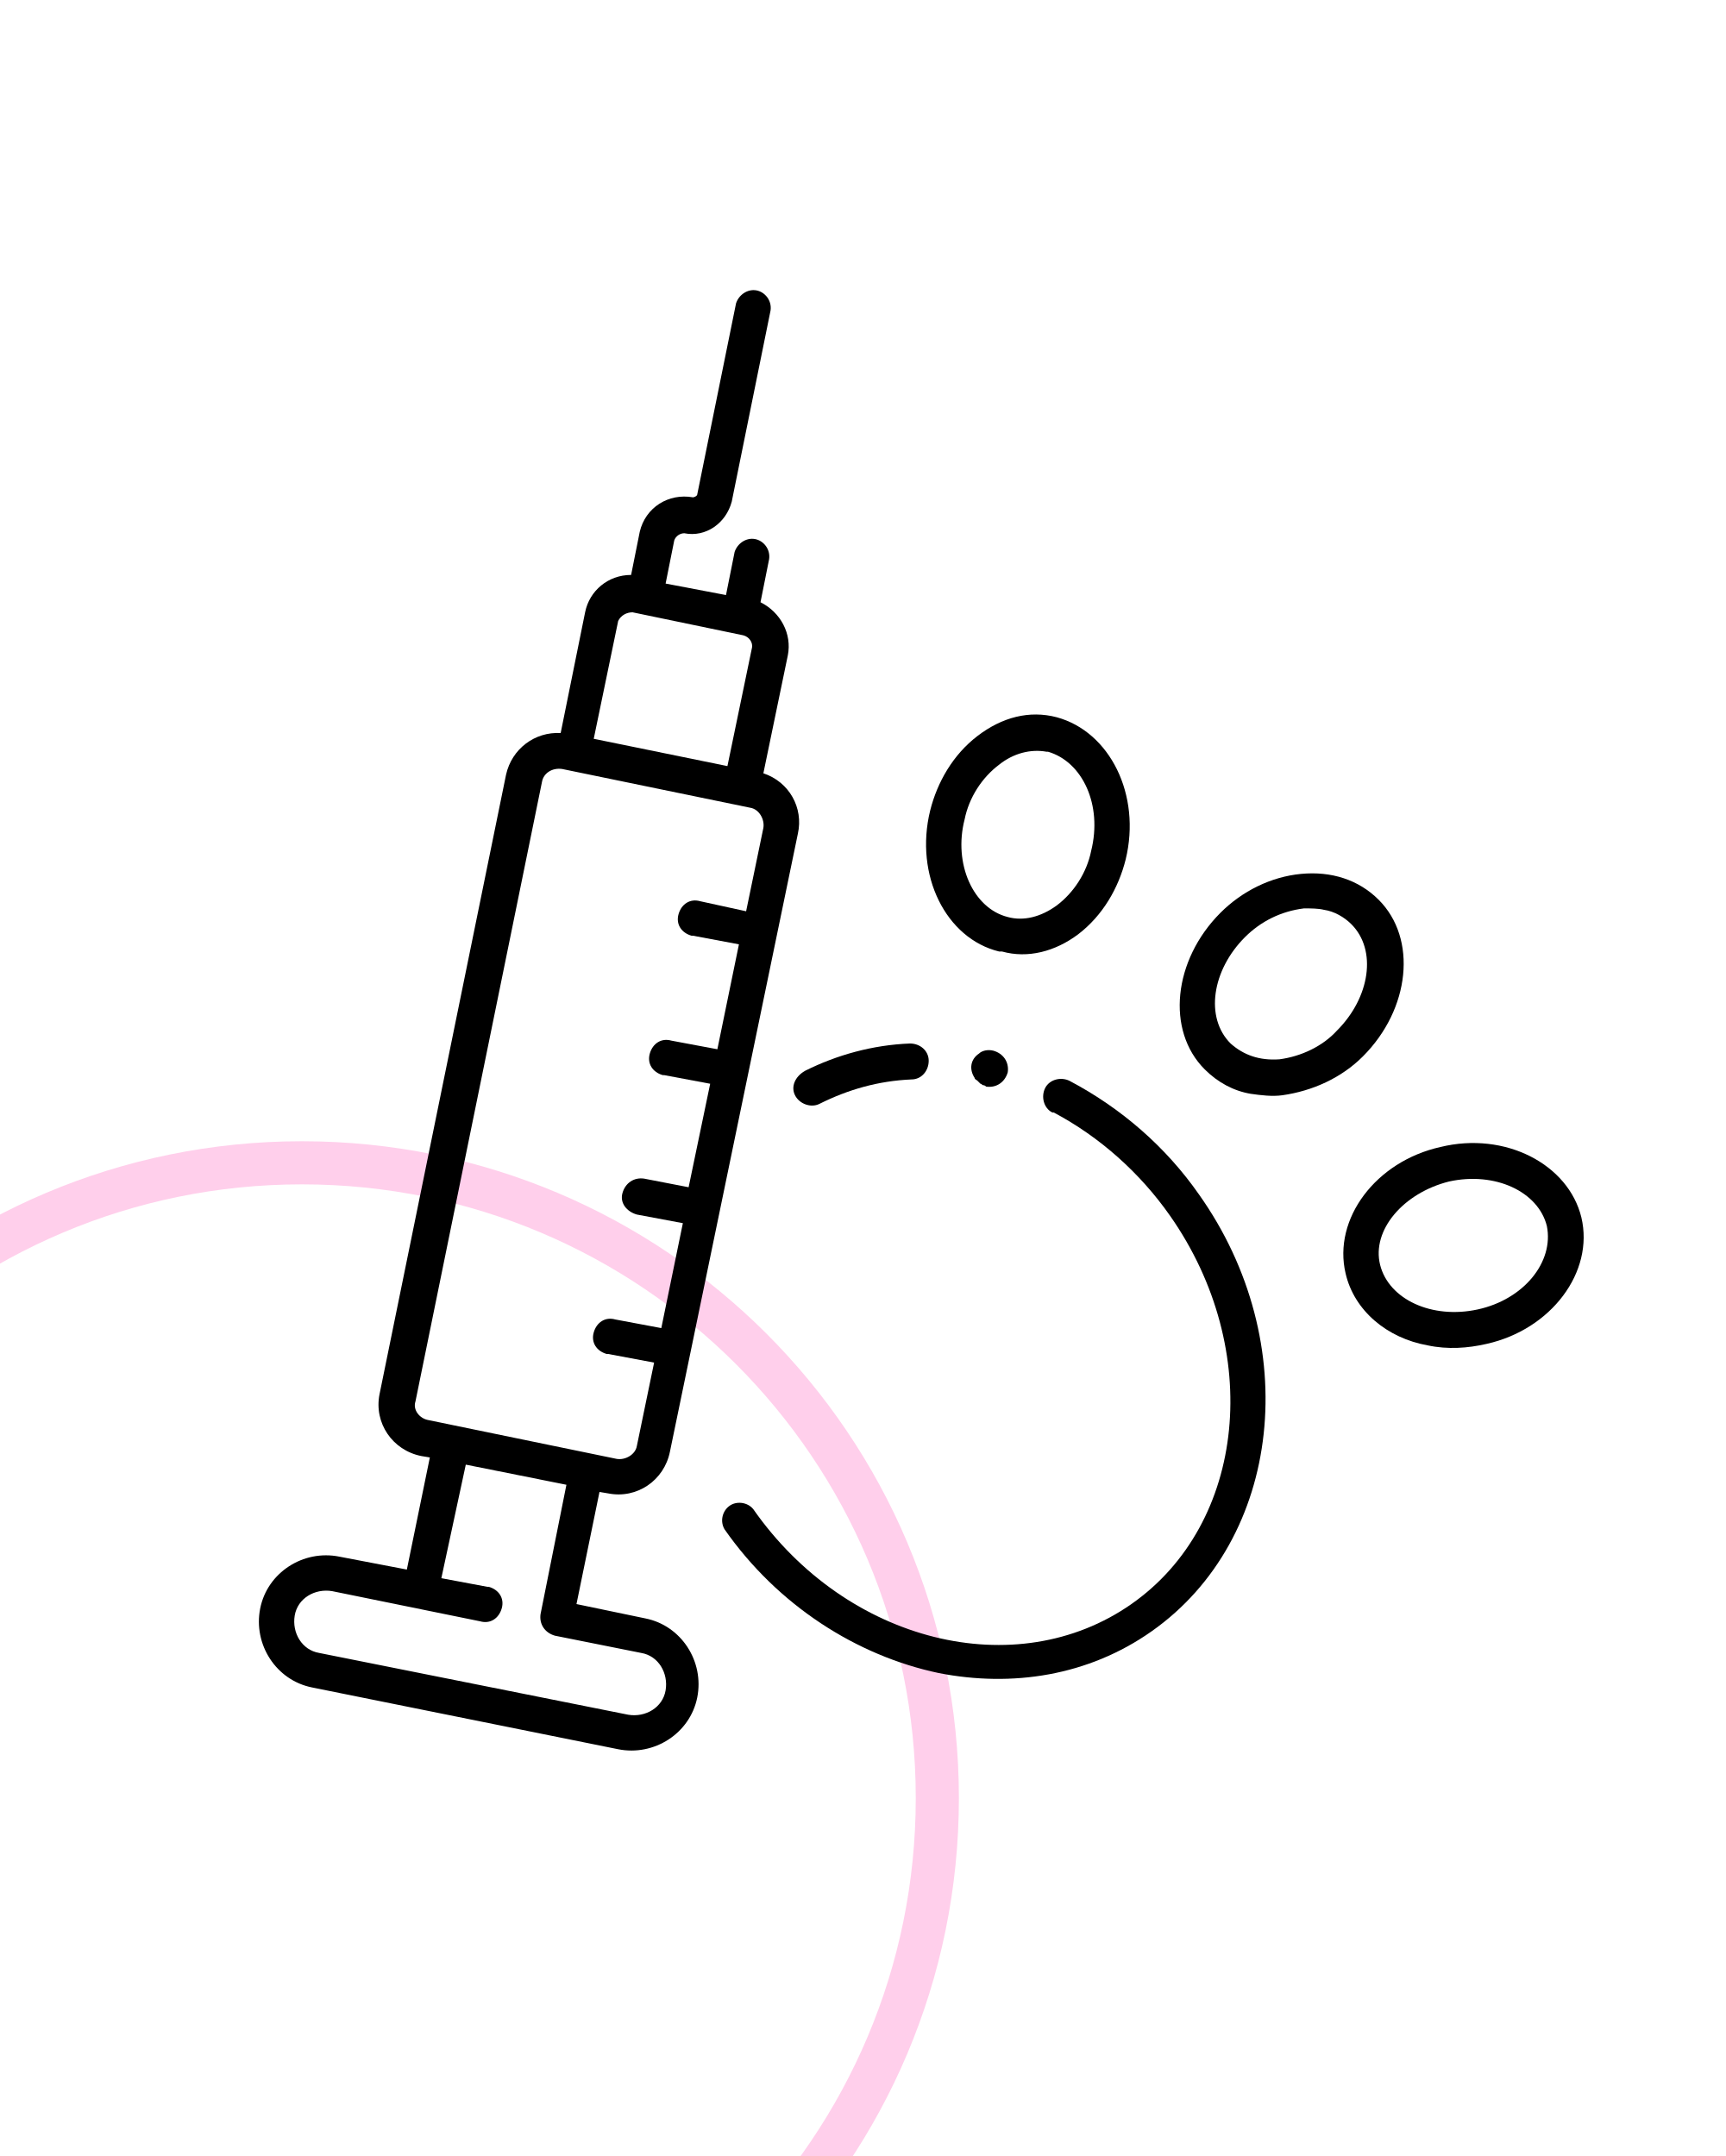
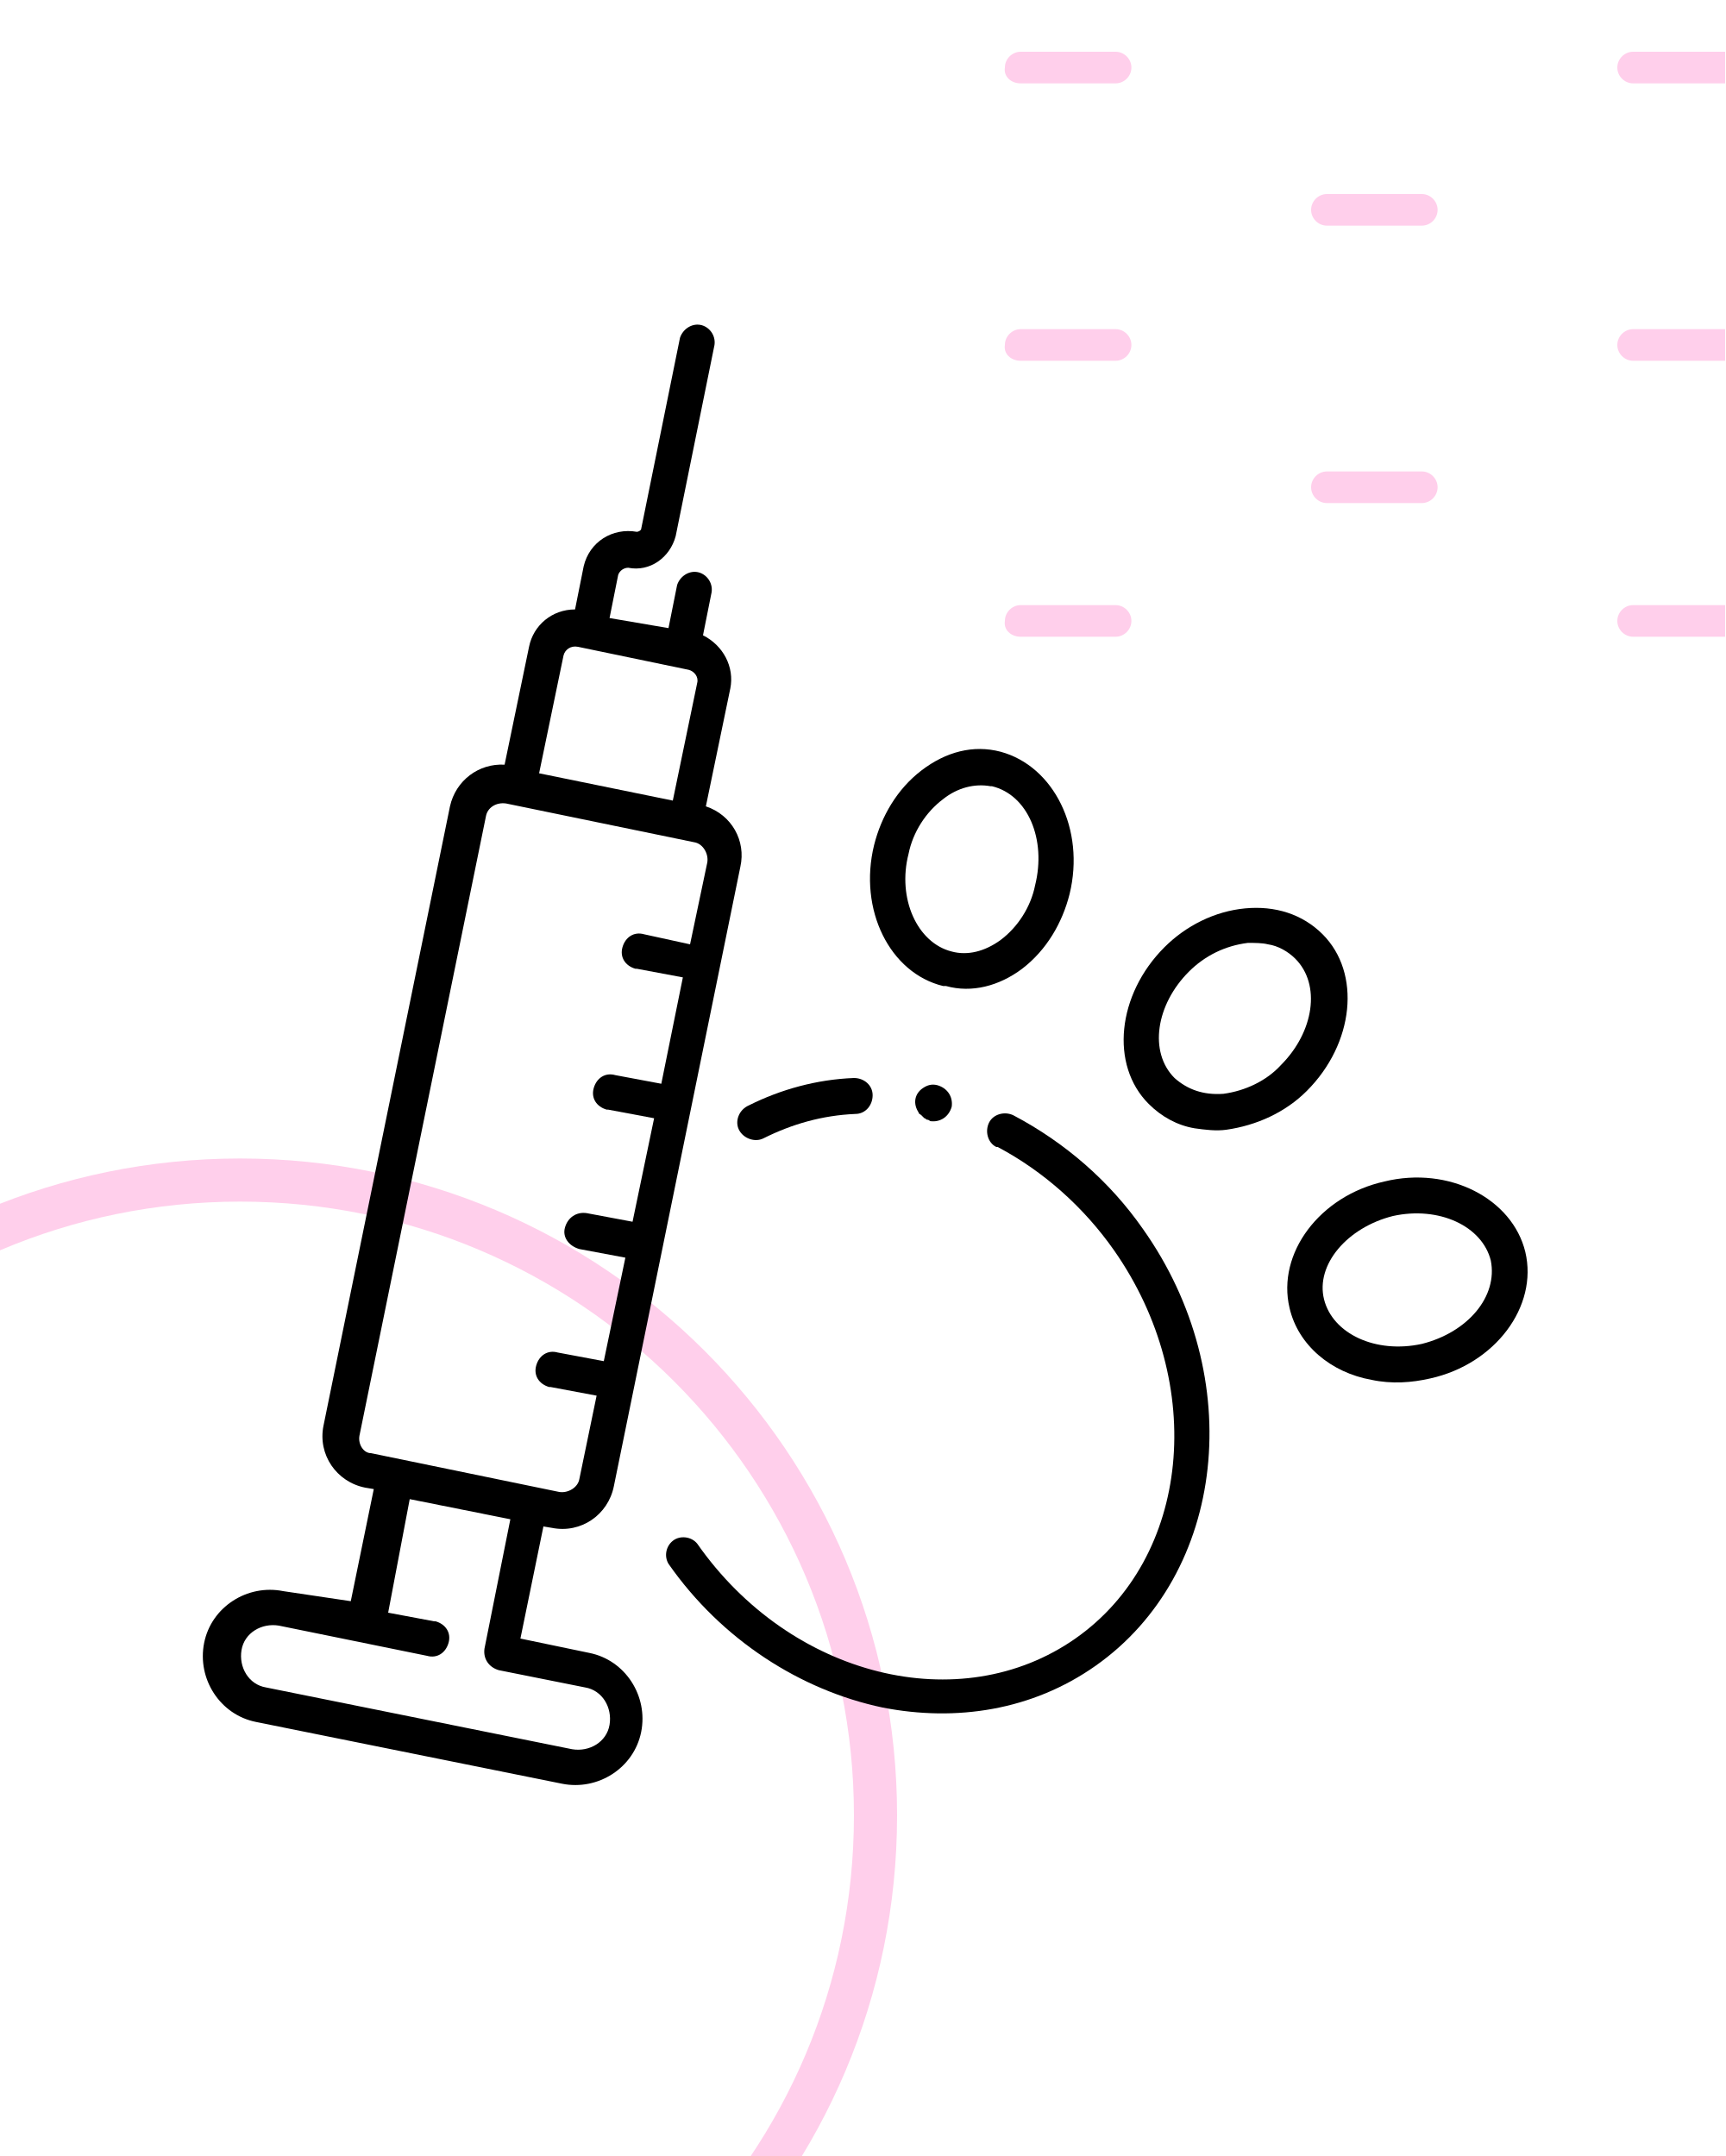
- <svg xmlns="http://www.w3.org/2000/svg" version="1.1" id="Layer_1" x="0px" y="0px" viewBox="0 0 120 150" style="enable-background:new 0 0 120 150;" xml:space="preserve">
+ <svg xmlns="http://www.w3.org/2000/svg" xmlns:xlink="http://www.w3.org/1999/xlink" version="1.1" id="Layer_1" x="0px" y="0px" viewBox="0 0 120 150" style="enable-background:new 0 0 120 150;" xml:space="preserve">
  <style type="text/css">
- 	.st0{fill:none;stroke:#FFCFEB;stroke-width:3;stroke-miterlimit:10;}
+ 	.st0{clip-path:url(#SVGID_1_);}
+ 	.st1{clip-path:url(#SVGID_2_);}
+ 	.st2{fill:#FFCFEB;}
+ 	.st3{clip-path:url(#SVGID_1_);fill:none;stroke:#FFCFEB;stroke-width:3;stroke-miterlimit:10;}
</style>
-   <circle class="st0" cx="21" cy="125.1" r="44.2" />
  <g>
-     <path d="M65.3,116.4c5.1,1,10.4,0.2,14.8-2.9c9.1-6.4,10.6-20.1,3.3-30.4c-2.3-3.3-5.4-6-9-7.9c-0.6-0.3-1.4-0.1-1.7,0.5   c-0.3,0.6-0.1,1.4,0.5,1.7c0,0,0,0,0.1,0c3.2,1.7,6,4.2,8.1,7.2c6.5,9.3,5.3,21.4-2.7,27s-19.8,2.7-26.3-6.6   c-0.4-0.5-1.2-0.6-1.7-0.2c-0.5,0.4-0.6,1.1-0.3,1.6C54.1,111.7,59.6,115.2,65.3,116.4z" />
-     <path d="M55.3,76.2c0.3,0.6,1.1,0.9,1.7,0.6c0,0,0,0,0,0c2-1,4.1-1.6,6.4-1.7c0.7,0,1.2-0.6,1.2-1.3c0-0.7-0.6-1.2-1.3-1.2l0,0   c-2.6,0.1-5.1,0.8-7.3,1.9C55.3,74.9,55,75.6,55.3,76.2z" />
-     <path d="M75,65c1.7-1.3,2.8-3.2,3.3-5.2c1.1-4.5-1.1-8.9-4.8-9.9c-1.9-0.5-3.8,0-5.5,1.3c-1.7,1.3-2.8,3.2-3.3,5.2   c-1.1,4.5,1.1,8.9,4.8,9.8l0.2,0C71.5,66.7,73.4,66.2,75,65z M75.9,59.2c-0.3,1.5-1.2,2.9-2.4,3.8c-1.1,0.8-2.3,1.1-3.4,0.8   c-2.4-0.6-3.8-3.7-3-6.8c0.3-1.5,1.2-2.9,2.4-3.8c1-0.8,2.2-1.1,3.3-0.9l0.1,0C75.3,53,76.7,56,75.9,59.2z" />
-     <path d="M94.8,73.5L94.8,73.5c3.3-3.3,3.8-8.2,1.1-10.9c-1.4-1.4-3.3-2-5.4-1.8c-2.1,0.2-4.1,1.2-5.6,2.7   c-3.3,3.3-3.8,8.2-1.1,10.9c0.9,0.9,2,1.5,3.2,1.7c0.7,0.1,1.5,0.2,2.2,0.1C91.3,75.9,93.3,75,94.8,73.5z M89,73.7   c-1.4,0.1-2.5-0.3-3.4-1.1c-1.8-1.8-1.3-5.1,1-7.4c1.1-1.1,2.5-1.8,4.1-2c0.5,0,1,0,1.4,0.1c0.7,0.1,1.4,0.5,1.9,1   c1.8,1.8,1.3,5.1-1,7.4C92,72.8,90.5,73.5,89,73.7z" />
-     <path d="M100.2,79.8c-4.5,1-7.5,5-6.6,8.8c0.6,2.6,2.9,4.5,5.7,5c1.4,0.3,2.8,0.2,4.1-0.1c4.5-1,7.5-5,6.6-8.8   C109.1,81,104.7,78.7,100.2,79.8z M102.8,91.1c-3.2,0.7-6.2-0.7-6.8-3.1c-0.6-2.4,1.6-5,4.8-5.8c3.2-0.7,6.2,0.7,6.8,3.1   C108.1,87.8,106,90.4,102.8,91.1z" />
-     <path d="M68.1,73.3c-0.6,0.4-0.7,1.1-0.3,1.7c0,0.1,0.1,0.1,0.2,0.2c0.1,0.1,0.1,0.1,0.2,0.2c0.1,0,0.1,0.1,0.2,0.1   c0.1,0,0.2,0.1,0.2,0.1c0.7,0.1,1.3-0.3,1.5-1c0.1-0.7-0.3-1.3-1-1.5C68.7,73,68.3,73.1,68.1,73.3L68.1,73.3z" />
-     <path d="M23.6,108.3c-2.5-0.5-5,1.1-5.5,3.6c-0.5,2.5,1.1,5,3.6,5.5l21.3,4.3c2.5,0.5,5-1.1,5.5-3.6c0.5-2.5-1.1-5-3.6-5.5l-4.8-1   l1.6-7.8l0.6,0.1c2,0.4,3.9-0.9,4.3-2.9L55.5,58c0.4-1.8-0.6-3.6-2.4-4.2l1.7-8.2c0.3-1.5-0.5-3-1.9-3.7l0.6-3   c0.1-0.7-0.4-1.3-1-1.4c-0.6-0.1-1.2,0.3-1.4,0.9l-0.6,3l-4.2-0.8l0.6-3c0.1-0.3,0.4-0.5,0.7-0.5c0,0,0,0,0,0   c1.5,0.3,2.9-0.7,3.3-2.2l2.7-13.3c0.1-0.7-0.4-1.3-1-1.4c-0.6-0.1-1.2,0.3-1.4,0.9l-2.7,13.3c0,0.1-0.2,0.2-0.3,0.2   c-1.7-0.3-3.3,0.7-3.7,2.4l-0.6,3c-1.6,0-2.9,1.1-3.2,2.6L39,51c-1.8-0.1-3.4,1.1-3.8,2.9L26.4,97c-0.4,2,0.9,3.9,2.9,4.3   c0,0,0,0,0,0l0.6,0.1l-1.6,7.8L23.6,108.3z M44,42.6l7.7,1.6c0.4,0.1,0.7,0.5,0.6,0.9l-1.7,8.2l-9.3-1.9l1.7-8.2   C43.2,42.8,43.6,42.6,44,42.6C44,42.6,44,42.6,44,42.6z M28.9,97.5l8.8-43.1c0.1-0.6,0.7-1,1.4-0.9c0,0,0,0,0,0l13.1,2.7   c0.6,0.1,1,0.8,0.9,1.4l-1.2,5.8l-3.2-0.7c-0.7-0.2-1.3,0.2-1.5,0.9c-0.2,0.7,0.2,1.3,0.9,1.5c0,0,0.1,0,0.1,0l3.2,0.6L49.9,73   l-3.2-0.6c-0.7-0.2-1.3,0.2-1.5,0.9c-0.2,0.7,0.2,1.3,0.9,1.5c0,0,0.1,0,0.1,0l3.2,0.6l-1.5,7.2L44.8,82c-0.7-0.1-1.3,0.3-1.5,1   s0.3,1.3,1,1.5l3.2,0.6L46,92.4l-3.2-0.6c-0.7-0.2-1.3,0.2-1.5,0.9c-0.2,0.7,0.2,1.3,0.9,1.5c0,0,0.1,0,0.1,0l3.2,0.6l-1.2,5.8   c-0.1,0.6-0.8,1-1.4,0.9l-13.1-2.7C29.2,98.7,28.7,98.1,28.9,97.5C28.9,97.5,28.9,97.5,28.9,97.5z M32.4,101.9l7,1.4l-1.8,9   c-0.1,0.7,0.3,1.3,1,1.5c0,0,0,0,0,0l6,1.2c1.2,0.2,1.9,1.4,1.7,2.6c-0.2,1.2-1.4,1.9-2.6,1.7l0,0L22.2,115   c-1.2-0.2-1.9-1.4-1.7-2.6c0.2-1.2,1.4-1.9,2.6-1.7l10.3,2.1c0.7,0.2,1.3-0.2,1.5-0.9c0.2-0.7-0.2-1.3-0.9-1.5c0,0-0.1,0-0.1,0   l-3.2-0.6L32.4,101.9z" />
+     <defs>
+       <rect id="SVGID_5_" y="0.4" width="120" height="150" />
+     </defs>
+     <clipPath id="SVGID_1_">
+       <use xlink:href="#SVGID_5_" style="overflow:visible;" />
+     </clipPath>
+     <g class="st0">
+       <defs>
+         <rect id="SVGID_7_" x="67.6" y="-43.1" width="82.5" height="87.4" />
+       </defs>
+       <clipPath id="SVGID_2_">
+         <use xlink:href="#SVGID_7_" style="overflow:visible;" />
+       </clipPath>
+       <g class="st1">
+         <path class="st2" d="M71-32.6h6.6c0.6,0,1.1-0.5,1.1-1.1v0c0-0.6-0.5-1.1-1.1-1.1H71c-0.6,0-1.1,0.5-1.1,1.1v0     C69.8-33.1,70.3-32.6,71-32.6z" />
+         <path class="st2" d="M71-51.8h6.6c0.6,0,1.1-0.5,1.1-1.1v0c0-0.6-0.5-1.1-1.1-1.1H71c-0.6,0-1.1,0.5-1.1,1.1v0     C69.8-52.3,70.3-51.8,71-51.8z" />
+         <path class="st2" d="M71-13.4h6.6c0.6,0,1.1-0.5,1.1-1.1v0c0-0.6-0.5-1.1-1.1-1.1H71c-0.6,0-1.1,0.5-1.1,1.1v0     C69.8-13.9,70.3-13.4,71-13.4z" />
+         <path class="st2" d="M71,5.8h6.6c0.6,0,1.1-0.5,1.1-1.1v0c0-0.6-0.5-1.1-1.1-1.1H71c-0.6,0-1.1,0.5-1.1,1.1v0     C69.8,5.3,70.3,5.8,71,5.8z" />
+         <path class="st2" d="M71,25.1h6.6c0.6,0,1.1-0.5,1.1-1.1v0c0-0.6-0.5-1.1-1.1-1.1H71c-0.6,0-1.1,0.5-1.1,1.1v0     C69.8,24.6,70.3,25.1,71,25.1z" />
+         <path class="st2" d="M71,44.3h6.6c0.6,0,1.1-0.5,1.1-1.1l0,0c0-0.6-0.5-1.1-1.1-1.1H71c-0.6,0-1.1,0.5-1.1,1.1l0,0     C69.8,43.8,70.3,44.3,71,44.3z" />
+         <path class="st2" d="M71,63.5h6.6c0.6,0,1.1-0.5,1.1-1.1v0c0-0.6-0.5-1.1-1.1-1.1H71c-0.6,0-1.1,0.5-1.1,1.1v0     C69.8,63,70.3,63.5,71,63.5z" />
+         <path class="st2" d="M71,82.7h6.6c0.6,0,1.1-0.5,1.1-1.1v0c0-0.6-0.5-1.1-1.1-1.1H71c-0.6,0-1.1,0.5-1.1,1.1v0     C69.8,82.2,70.3,82.7,71,82.7z" />
+         <path class="st2" d="M71,102h6.6c0.6,0,1.1-0.5,1.1-1.1l0,0c0-0.6-0.5-1.1-1.1-1.1H71c-0.6,0-1.1,0.5-1.1,1.1l0,0     C69.8,101.5,70.3,102,71,102z" />
+         <path class="st2" d="M92.3-22.7h6.6c0.6,0,1.1-0.5,1.1-1.1v0c0-0.6-0.5-1.1-1.1-1.1h-6.6c-0.6,0-1.1,0.5-1.1,1.1v0     C91.2-23.2,91.7-22.7,92.3-22.7z" />
+         <path class="st2" d="M92.3-41.9h6.6c0.6,0,1.1-0.5,1.1-1.1v0c0-0.6-0.5-1.1-1.1-1.1h-6.6c-0.6,0-1.1,0.5-1.1,1.1v0     C91.2-42.4,91.7-41.9,92.3-41.9z" />
+         <path class="st2" d="M92.3-3.5h6.6c0.6,0,1.1-0.5,1.1-1.1v0c0-0.6-0.5-1.1-1.1-1.1h-6.6c-0.6,0-1.1,0.5-1.1,1.1v0     C91.2-4,91.7-3.5,92.3-3.5z" />
+         <path class="st2" d="M92.3,15.7h6.6c0.6,0,1.1-0.5,1.1-1.1v0c0-0.6-0.5-1.1-1.1-1.1h-6.6c-0.6,0-1.1,0.5-1.1,1.1v0     C91.2,15.2,91.7,15.7,92.3,15.7z" />
+         <path class="st2" d="M92.3,35h6.6c0.6,0,1.1-0.5,1.1-1.1l0,0c0-0.6-0.5-1.1-1.1-1.1h-6.6c-0.6,0-1.1,0.5-1.1,1.1l0,0     C91.2,34.5,91.7,35,92.3,35z" />
+         <path class="st2" d="M92.3,54.2h6.6c0.6,0,1.1-0.5,1.1-1.1v0c0-0.6-0.5-1.1-1.1-1.1h-6.6c-0.6,0-1.1,0.5-1.1,1.1v0     C91.2,53.7,91.7,54.2,92.3,54.2z" />
+         <path class="st2" d="M92.3,73.4h6.6c0.6,0,1.1-0.5,1.1-1.1v0c0-0.6-0.5-1.1-1.1-1.1h-6.6c-0.6,0-1.1,0.5-1.1,1.1v0     C91.2,72.9,91.7,73.4,92.3,73.4z" />
+         <path class="st2" d="M92.3,92.6h6.6c0.6,0,1.1-0.5,1.1-1.1l0,0c0-0.6-0.5-1.1-1.1-1.1h-6.6c-0.6,0-1.1,0.5-1.1,1.1l0,0     C91.2,92.1,91.7,92.6,92.3,92.6z" />
+         <path class="st2" d="M92.3,111.9h6.6c0.6,0,1.1-0.5,1.1-1.1l0,0c0-0.6-0.5-1.1-1.1-1.1h-6.6c-0.6,0-1.1,0.5-1.1,1.1l0,0     C91.2,111.4,91.7,111.9,92.3,111.9z" />
+         <path class="st2" d="M113.6-32.6h6.6c0.6,0,1.1-0.5,1.1-1.1v0c0-0.6-0.5-1.1-1.1-1.1h-6.6c-0.6,0-1.1,0.5-1.1,1.1v0     C112.5-33.1,113-32.6,113.6-32.6z" />
+         <path class="st2" d="M113.6-51.8h6.6c0.6,0,1.1-0.5,1.1-1.1v0c0-0.6-0.5-1.1-1.1-1.1h-6.6c-0.6,0-1.1,0.5-1.1,1.1v0     C112.5-52.3,113-51.8,113.6-51.8z" />
+         <path class="st2" d="M113.6-13.4h6.6c0.6,0,1.1-0.5,1.1-1.1v0c0-0.6-0.5-1.1-1.1-1.1h-6.6c-0.6,0-1.1,0.5-1.1,1.1v0     C112.5-13.9,113-13.4,113.6-13.4z" />
+         <path class="st2" d="M113.6,5.8h6.6c0.6,0,1.1-0.5,1.1-1.1v0c0-0.6-0.5-1.1-1.1-1.1h-6.6c-0.6,0-1.1,0.5-1.1,1.1v0     C112.5,5.3,113,5.8,113.6,5.8z" />
+         <path class="st2" d="M113.6,25.1h6.6c0.6,0,1.1-0.5,1.1-1.1v0c0-0.6-0.5-1.1-1.1-1.1h-6.6c-0.6,0-1.1,0.5-1.1,1.1v0     C112.5,24.6,113,25.1,113.6,25.1z" />
+         <path class="st2" d="M113.6,44.3h6.6c0.6,0,1.1-0.5,1.1-1.1l0,0c0-0.6-0.5-1.1-1.1-1.1h-6.6c-0.6,0-1.1,0.5-1.1,1.1l0,0     C112.5,43.8,113,44.3,113.6,44.3z" />
+         <path class="st2" d="M113.6,63.5h6.6c0.6,0,1.1-0.5,1.1-1.1v0c0-0.6-0.5-1.1-1.1-1.1h-6.6c-0.6,0-1.1,0.5-1.1,1.1v0     C112.5,63,113,63.5,113.6,63.5z" />
+         <path class="st2" d="M113.6,82.7h6.6c0.6,0,1.1-0.5,1.1-1.1v0c0-0.6-0.5-1.1-1.1-1.1h-6.6c-0.6,0-1.1,0.5-1.1,1.1v0     C112.5,82.2,113,82.7,113.6,82.7z" />
+         <path class="st2" d="M113.6,102h6.6c0.6,0,1.1-0.5,1.1-1.1l0,0c0-0.6-0.5-1.1-1.1-1.1h-6.6c-0.6,0-1.1,0.5-1.1,1.1l0,0     C112.5,101.5,113,102,113.6,102z" />
+         <path class="st2" d="M135-22.7h6.6c0.6,0,1.1-0.5,1.1-1.1v0c0-0.6-0.5-1.1-1.1-1.1H135c-0.6,0-1.1,0.5-1.1,1.1v0     C133.8-23.2,134.3-22.7,135-22.7z" />
+         <path class="st2" d="M135-41.9h6.6c0.6,0,1.1-0.5,1.1-1.1v0c0-0.6-0.5-1.1-1.1-1.1H135c-0.6,0-1.1,0.5-1.1,1.1v0     C133.8-42.4,134.3-41.9,135-41.9z" />
+         <path class="st2" d="M135-3.5h6.6c0.6,0,1.1-0.5,1.1-1.1v0c0-0.6-0.5-1.1-1.1-1.1H135c-0.6,0-1.1,0.5-1.1,1.1v0     C133.8-4,134.3-3.5,135-3.5z" />
+         <path class="st2" d="M135,15.7h6.6c0.6,0,1.1-0.5,1.1-1.1v0c0-0.6-0.5-1.1-1.1-1.1H135c-0.6,0-1.1,0.5-1.1,1.1v0     C133.8,15.2,134.3,15.7,135,15.7z" />
+         <path class="st2" d="M135,35h6.6c0.6,0,1.1-0.5,1.1-1.1l0,0c0-0.6-0.5-1.1-1.1-1.1H135c-0.6,0-1.1,0.5-1.1,1.1l0,0     C133.8,34.5,134.3,35,135,35z" />
+         <path class="st2" d="M135,54.2h6.6c0.6,0,1.1-0.5,1.1-1.1v0c0-0.6-0.5-1.1-1.1-1.1H135c-0.6,0-1.1,0.5-1.1,1.1v0     C133.8,53.7,134.3,54.2,135,54.2z" />
+         <path class="st2" d="M135,73.4h6.6c0.6,0,1.1-0.5,1.1-1.1v0c0-0.6-0.5-1.1-1.1-1.1H135c-0.6,0-1.1,0.5-1.1,1.1v0     C133.8,72.9,134.3,73.4,135,73.4z" />
+         <path class="st2" d="M135,92.6h6.6c0.6,0,1.1-0.5,1.1-1.1l0,0c0-0.6-0.5-1.1-1.1-1.1H135c-0.6,0-1.1,0.5-1.1,1.1l0,0     C133.8,92.1,134.3,92.6,135,92.6z" />
+         <path class="st2" d="M135,111.9h6.6c0.6,0,1.1-0.5,1.1-1.1l0,0c0-0.6-0.5-1.1-1.1-1.1H135c-0.6,0-1.1,0.5-1.1,1.1l0,0     C133.8,111.4,134.3,111.9,135,111.9z" />
+         <path class="st2" d="M156.3-32.6h6.6c0.6,0,1.1-0.5,1.1-1.1v0c0-0.6-0.5-1.1-1.1-1.1h-6.6c-0.6,0-1.1,0.5-1.1,1.1v0     C155.2-33.1,155.7-32.6,156.3-32.6z" />
+         <path class="st2" d="M156.3-51.8h6.6c0.6,0,1.1-0.5,1.1-1.1v0c0-0.6-0.5-1.1-1.1-1.1h-6.6c-0.6,0-1.1,0.5-1.1,1.1v0     C155.2-52.3,155.7-51.8,156.3-51.8z" />
+         <path class="st2" d="M156.3-13.4h6.6c0.6,0,1.1-0.5,1.1-1.1v0c0-0.6-0.5-1.1-1.1-1.1h-6.6c-0.6,0-1.1,0.5-1.1,1.1v0     C155.2-13.9,155.7-13.4,156.3-13.4z" />
+         <path class="st2" d="M156.3,5.8h6.6c0.6,0,1.1-0.5,1.1-1.1v0c0-0.6-0.5-1.1-1.1-1.1h-6.6c-0.6,0-1.1,0.5-1.1,1.1v0     C155.2,5.3,155.7,5.8,156.3,5.8z" />
+         <path class="st2" d="M156.3,25.1h6.6c0.6,0,1.1-0.5,1.1-1.1v0c0-0.6-0.5-1.1-1.1-1.1h-6.6c-0.6,0-1.1,0.5-1.1,1.1v0     C155.2,24.6,155.7,25.1,156.3,25.1z" />
+         <path class="st2" d="M156.3,44.3h6.6c0.6,0,1.1-0.5,1.1-1.1l0,0c0-0.6-0.5-1.1-1.1-1.1h-6.6c-0.6,0-1.1,0.5-1.1,1.1l0,0     C155.2,43.8,155.7,44.3,156.3,44.3z" />
+         <path class="st2" d="M156.3,63.5h6.6c0.6,0,1.1-0.5,1.1-1.1v0c0-0.6-0.5-1.1-1.1-1.1h-6.6c-0.6,0-1.1,0.5-1.1,1.1v0     C155.2,63,155.7,63.5,156.3,63.5z" />
+         <path class="st2" d="M156.3,82.7h6.6c0.6,0,1.1-0.5,1.1-1.1v0c0-0.6-0.5-1.1-1.1-1.1h-6.6c-0.6,0-1.1,0.5-1.1,1.1v0     C155.2,82.2,155.7,82.7,156.3,82.7z" />
+         <path class="st2" d="M156.3,102h6.6c0.6,0,1.1-0.5,1.1-1.1l0,0c0-0.6-0.5-1.1-1.1-1.1h-6.6c-0.6,0-1.1,0.5-1.1,1.1l0,0     C155.2,101.5,155.7,102,156.3,102z" />
+         <path class="st2" d="M177.6-22.7h6.6c0.6,0,1.1-0.5,1.1-1.1v0c0-0.6-0.5-1.1-1.1-1.1h-6.6c-0.6,0-1.1,0.5-1.1,1.1v0     C176.5-23.2,177-22.7,177.6-22.7z" />
+         <path class="st2" d="M177.6-41.9h6.6c0.6,0,1.1-0.5,1.1-1.1v0c0-0.6-0.5-1.1-1.1-1.1h-6.6c-0.6,0-1.1,0.5-1.1,1.1v0     C176.5-42.4,177-41.9,177.6-41.9z" />
+         <path class="st2" d="M177.6-3.5h6.6c0.6,0,1.1-0.5,1.1-1.1v0c0-0.6-0.5-1.1-1.1-1.1h-6.6c-0.6,0-1.1,0.5-1.1,1.1v0     C176.5-4,177-3.5,177.6-3.5z" />
+         <path class="st2" d="M177.6,15.7h6.6c0.6,0,1.1-0.5,1.1-1.1v0c0-0.6-0.5-1.1-1.1-1.1h-6.6c-0.6,0-1.1,0.5-1.1,1.1v0     C176.5,15.2,177,15.7,177.6,15.7z" />
+         <path class="st2" d="M177.6,35h6.6c0.6,0,1.1-0.5,1.1-1.1l0,0c0-0.6-0.5-1.1-1.1-1.1h-6.6c-0.6,0-1.1,0.5-1.1,1.1l0,0     C176.5,34.5,177,35,177.6,35z" />
+         <path class="st2" d="M177.6,54.2h6.6c0.6,0,1.1-0.5,1.1-1.1v0c0-0.6-0.5-1.1-1.1-1.1h-6.6c-0.6,0-1.1,0.5-1.1,1.1v0     C176.5,53.7,177,54.2,177.6,54.2z" />
+         <path class="st2" d="M177.6,73.4h6.6c0.6,0,1.1-0.5,1.1-1.1v0c0-0.6-0.5-1.1-1.1-1.1h-6.6c-0.6,0-1.1,0.5-1.1,1.1v0     C176.5,72.9,177,73.4,177.6,73.4z" />
+         <path class="st2" d="M177.6,92.6h6.6c0.6,0,1.1-0.5,1.1-1.1l0,0c0-0.6-0.5-1.1-1.1-1.1h-6.6c-0.6,0-1.1,0.5-1.1,1.1l0,0     C176.5,92.1,177,92.6,177.6,92.6z" />
+         <path class="st2" d="M177.6,111.9h6.6c0.6,0,1.1-0.5,1.1-1.1l0,0c0-0.6-0.5-1.1-1.1-1.1h-6.6c-0.6,0-1.1,0.5-1.1,1.1l0,0     C176.5,111.4,177,111.9,177.6,111.9z" />
+       </g>
+     </g>
+     <circle class="st3" cx="16.7" cy="126.3" r="44.2" />
+     <g class="st0">
+       <path d="M61.4,118.8c5.1,1,10.4,0.2,14.8-2.9c9.1-6.4,10.6-20.1,3.3-30.4c-2.3-3.3-5.4-6-9-7.9c-0.6-0.3-1.4-0.1-1.7,0.5    c-0.3,0.6-0.1,1.4,0.5,1.7c0,0,0,0,0.1,0c3.2,1.7,6,4.2,8.1,7.2c6.5,9.3,5.3,21.4-2.7,27s-19.8,2.7-26.3-6.6    c-0.4-0.5-1.2-0.6-1.7-0.2c-0.5,0.4-0.6,1.1-0.3,1.6C50.2,114.1,55.7,117.6,61.4,118.8z" />
+       <path d="M51.4,78.6c0.3,0.6,1.1,0.9,1.7,0.6c0,0,0,0,0,0c2-1,4.1-1.6,6.4-1.7c0.7,0,1.2-0.6,1.2-1.3c0-0.7-0.6-1.2-1.3-1.2l0,0    c-2.6,0.1-5.1,0.8-7.3,1.9C51.4,77.2,51.1,78,51.4,78.6z" />
+       <path d="M71.1,67.4c1.7-1.3,2.8-3.2,3.3-5.2c1.1-4.5-1.1-8.9-4.8-9.9c-1.9-0.5-3.8,0-5.5,1.3c-1.7,1.3-2.8,3.2-3.3,5.2    c-1.1,4.5,1.1,8.9,4.8,9.8l0.2,0C67.6,69.1,69.5,68.6,71.1,67.4z M72,61.6c-0.3,1.5-1.2,2.9-2.4,3.8c-1.1,0.8-2.3,1.1-3.4,0.8    c-2.4-0.6-3.8-3.7-3-6.8c0.3-1.5,1.2-2.9,2.4-3.8c1-0.8,2.2-1.1,3.3-0.9l0.1,0C71.5,55.3,72.8,58.4,72,61.6z" />
+       <path d="M90.9,75.9L90.9,75.9c3.3-3.3,3.8-8.2,1.1-10.9c-1.4-1.4-3.3-2-5.4-1.8c-2.1,0.2-4.1,1.2-5.6,2.7    c-3.3,3.3-3.8,8.2-1.1,10.9c0.9,0.9,2,1.5,3.2,1.7c0.7,0.1,1.5,0.2,2.2,0.1C87.4,78.3,89.4,77.4,90.9,75.9z M85.1,76.1    c-1.4,0.1-2.5-0.3-3.4-1.1c-1.8-1.8-1.3-5.1,1-7.4c1.1-1.1,2.5-1.8,4.1-2c0.5,0,1,0,1.4,0.1c0.7,0.1,1.4,0.5,1.9,1    c1.8,1.8,1.3,5.1-1,7.4C88.1,75.2,86.6,75.9,85.1,76.1z" />
+       <path d="M96.3,82.2c-4.5,1-7.5,5-6.6,8.8c0.6,2.6,2.9,4.5,5.7,5c1.4,0.3,2.8,0.2,4.1-0.1c4.5-1,7.5-5,6.6-8.8    C105.2,83.4,100.8,81.1,96.3,82.2z M98.9,93.5c-3.2,0.7-6.2-0.7-6.8-3.1c-0.6-2.4,1.6-5,4.8-5.8c3.2-0.7,6.2,0.7,6.8,3.1    C104.2,90.2,102.1,92.7,98.9,93.5z" />
+       <path d="M64.2,75.7c-0.6,0.4-0.7,1.1-0.3,1.7c0,0.1,0.1,0.1,0.2,0.2c0.1,0.1,0.1,0.1,0.2,0.2c0.1,0,0.1,0.1,0.2,0.1    c0.1,0,0.2,0.1,0.2,0.1c0.7,0.1,1.3-0.3,1.5-1c0.1-0.7-0.3-1.3-1-1.5C64.8,75.4,64.5,75.5,64.2,75.7L64.2,75.7z" />
+       <path d="M19.7,110.7c-2.5-0.5-5,1.1-5.5,3.6c-0.5,2.5,1.1,5,3.6,5.5l21.3,4.3c2.5,0.5,5-1.1,5.5-3.6c0.5-2.5-1.1-5-3.6-5.5l-4.8-1    l1.6-7.8l0.6,0.1c2,0.4,3.9-0.9,4.3-2.9l8.8-43.1c0.4-1.8-0.6-3.6-2.4-4.2l1.7-8.2c0.3-1.5-0.5-3-1.9-3.7l0.6-3    c0.1-0.7-0.4-1.3-1-1.4c-0.6-0.1-1.2,0.3-1.4,0.9l-0.6,3L42.4,43l0.6-3c0.1-0.3,0.4-0.5,0.7-0.5c0,0,0,0,0,0    c1.5,0.3,2.9-0.7,3.3-2.2l2.7-13.3c0.1-0.7-0.4-1.3-1-1.4c-0.6-0.1-1.2,0.3-1.4,0.9l-2.7,13.3c0,0.1-0.2,0.2-0.3,0.2    c-1.7-0.3-3.3,0.7-3.7,2.4l-0.6,3c-1.6,0-2.9,1.1-3.2,2.6l-1.7,8.2c-1.8-0.1-3.4,1.1-3.8,2.9l-8.8,43.1c-0.4,2,0.9,3.9,2.9,4.3    c0,0,0,0,0,0l0.6,0.1l-1.6,7.8L19.7,110.7z M40.2,45l7.7,1.6c0.4,0.1,0.7,0.5,0.6,0.9l-1.7,8.2l-9.3-1.9l1.7-8.2    C39.3,45.2,39.7,44.9,40.2,45C40.2,45,40.2,45,40.2,45z M25,99.9l8.8-43.1c0.1-0.6,0.7-1,1.4-0.9c0,0,0,0,0,0l13.1,2.7    c0.6,0.1,1,0.8,0.9,1.4L48,65.7l-3.2-0.7c-0.7-0.2-1.3,0.2-1.5,0.9c-0.2,0.7,0.2,1.3,0.9,1.5c0,0,0.1,0,0.1,0l3.2,0.6L46,75.4    l-3.2-0.6c-0.7-0.2-1.3,0.2-1.5,0.9c-0.2,0.7,0.2,1.3,0.9,1.5c0,0,0.1,0,0.1,0l3.2,0.6l-1.5,7.2l-3.2-0.6c-0.7-0.1-1.3,0.3-1.5,1    s0.3,1.3,1,1.5l3.2,0.6l-1.5,7.2l-3.2-0.6c-0.7-0.2-1.3,0.2-1.5,0.9s0.2,1.3,0.9,1.5c0,0,0.1,0,0.1,0l3.2,0.6l-1.2,5.8    c-0.1,0.6-0.8,1-1.4,0.9l-13.1-2.7C25.3,101.1,24.9,100.5,25,99.9C25,99.9,25,99.9,25,99.9z M28.5,104.3l7,1.4l-1.8,9    c-0.1,0.7,0.3,1.3,1,1.5c0,0,0,0,0,0l6,1.2c1.2,0.2,1.9,1.4,1.7,2.6c-0.2,1.2-1.4,1.9-2.6,1.7l0,0l-21.3-4.3    c-1.2-0.2-1.9-1.4-1.7-2.6c0.2-1.2,1.4-1.9,2.6-1.7l10.3,2.1c0.7,0.2,1.3-0.2,1.5-0.9c0.2-0.7-0.2-1.3-0.9-1.5c0,0-0.1,0-0.1,0    l-3.2-0.6L28.5,104.3z" />
+     </g>
  </g>
</svg>
